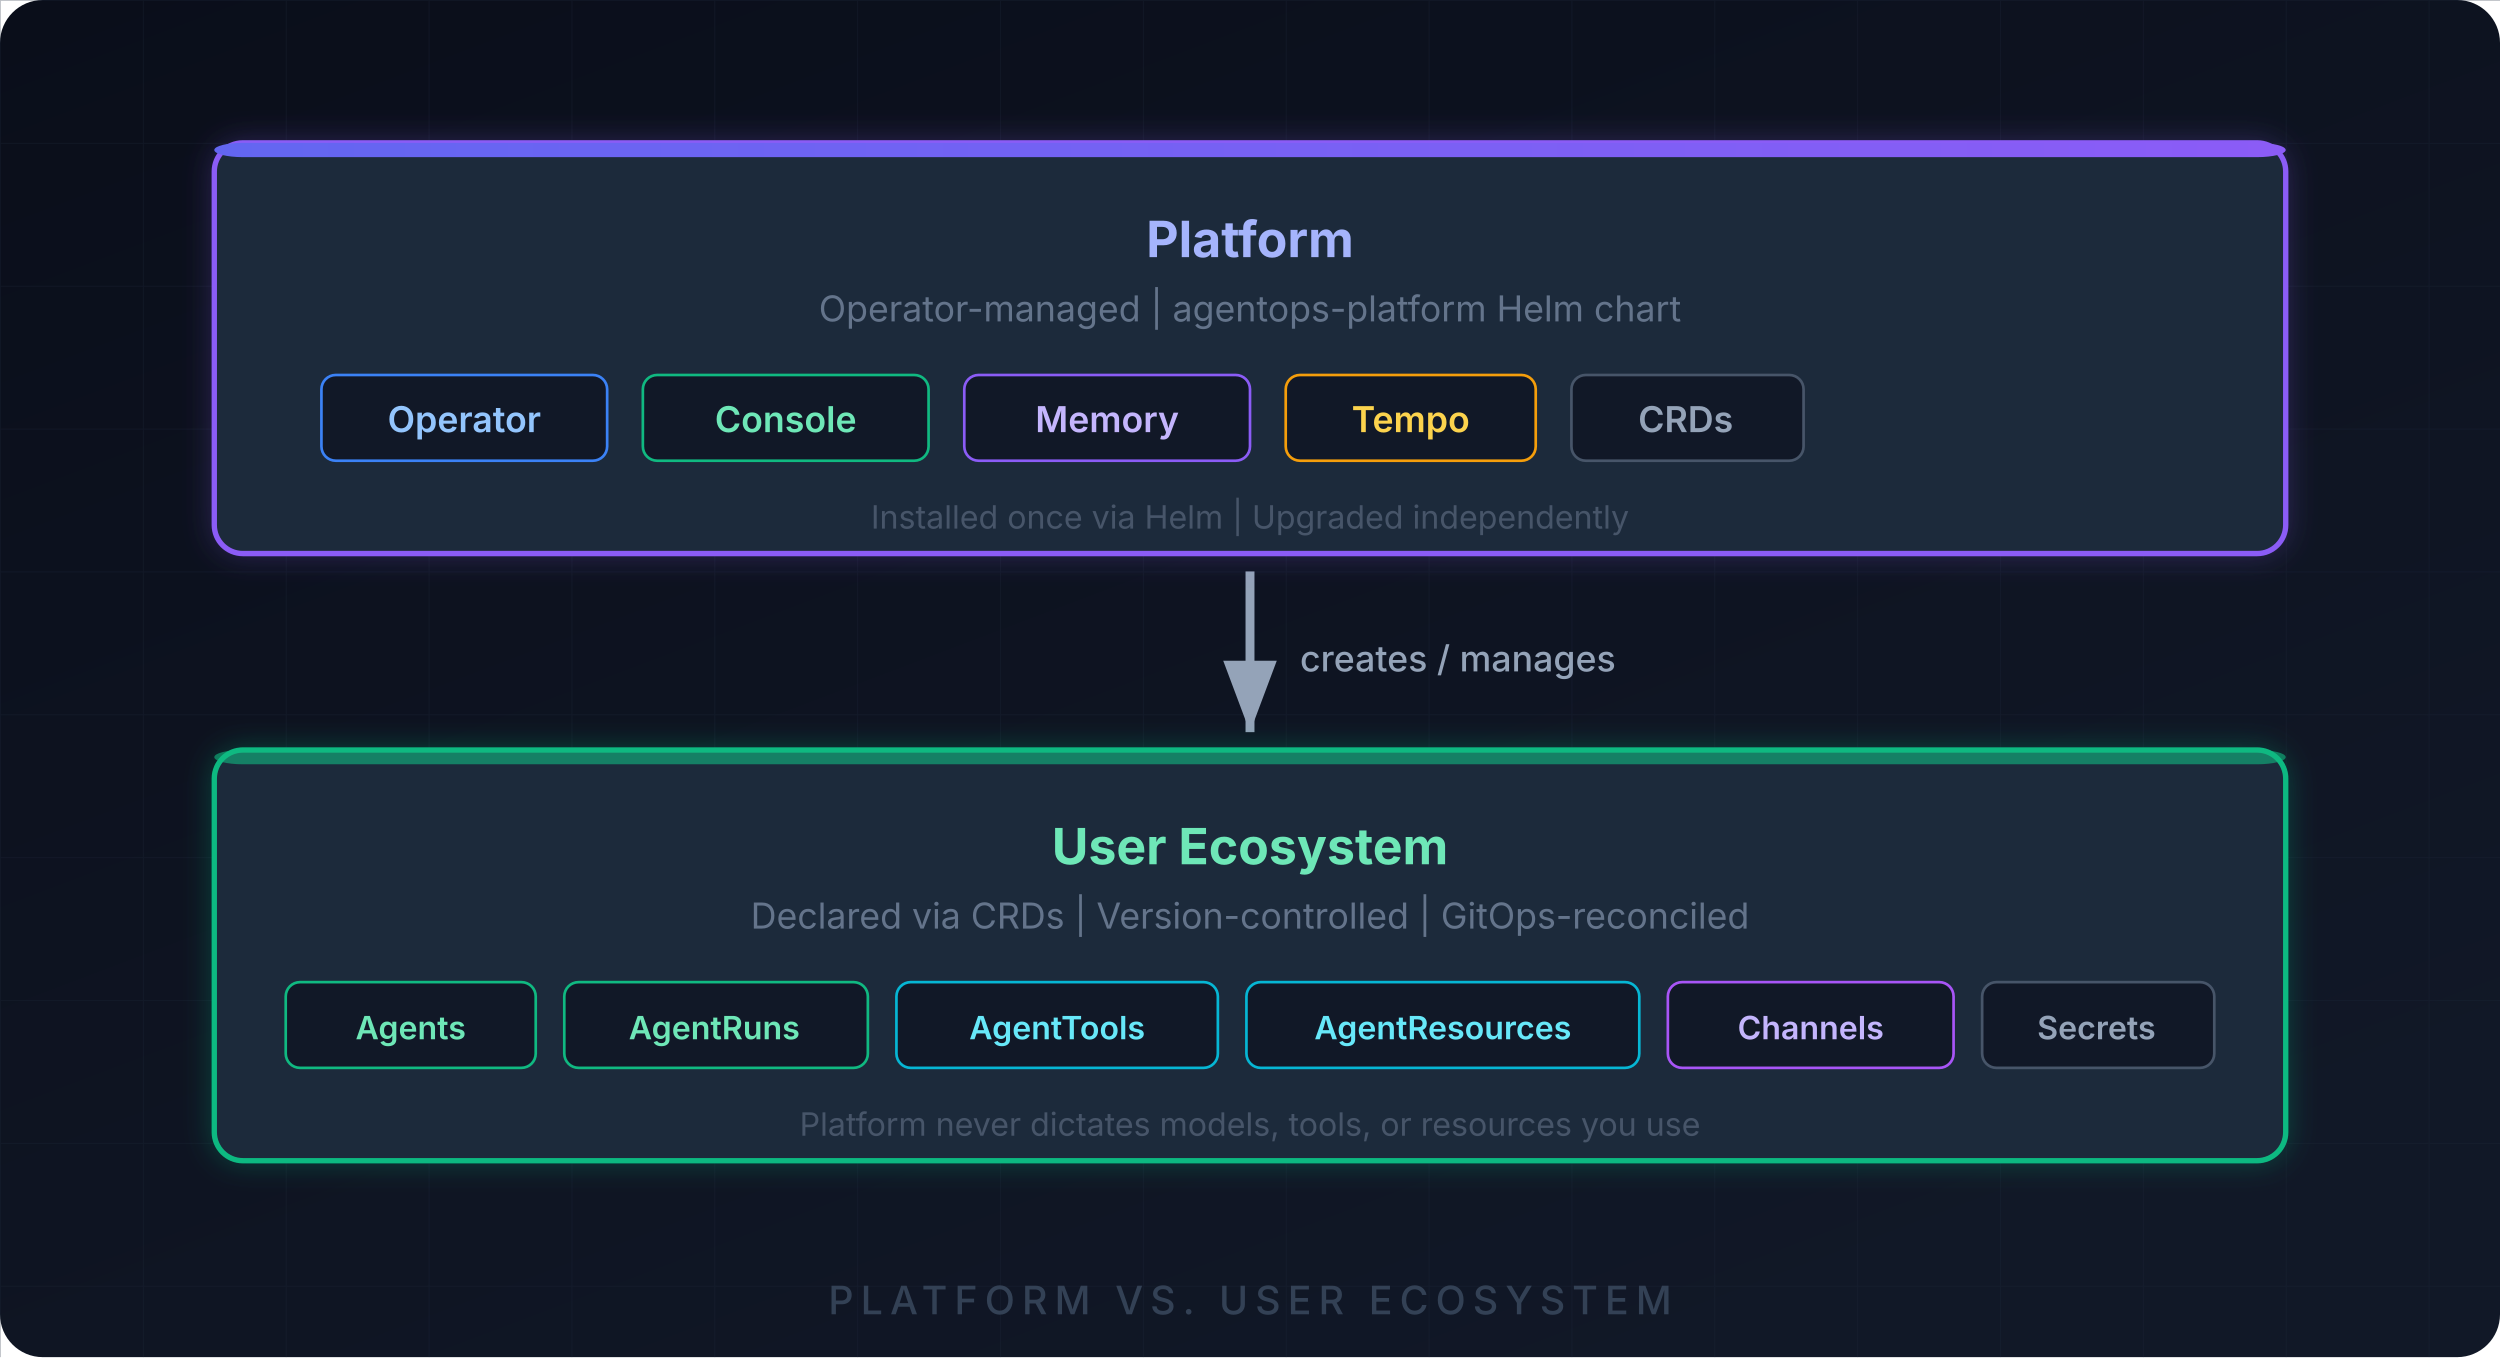
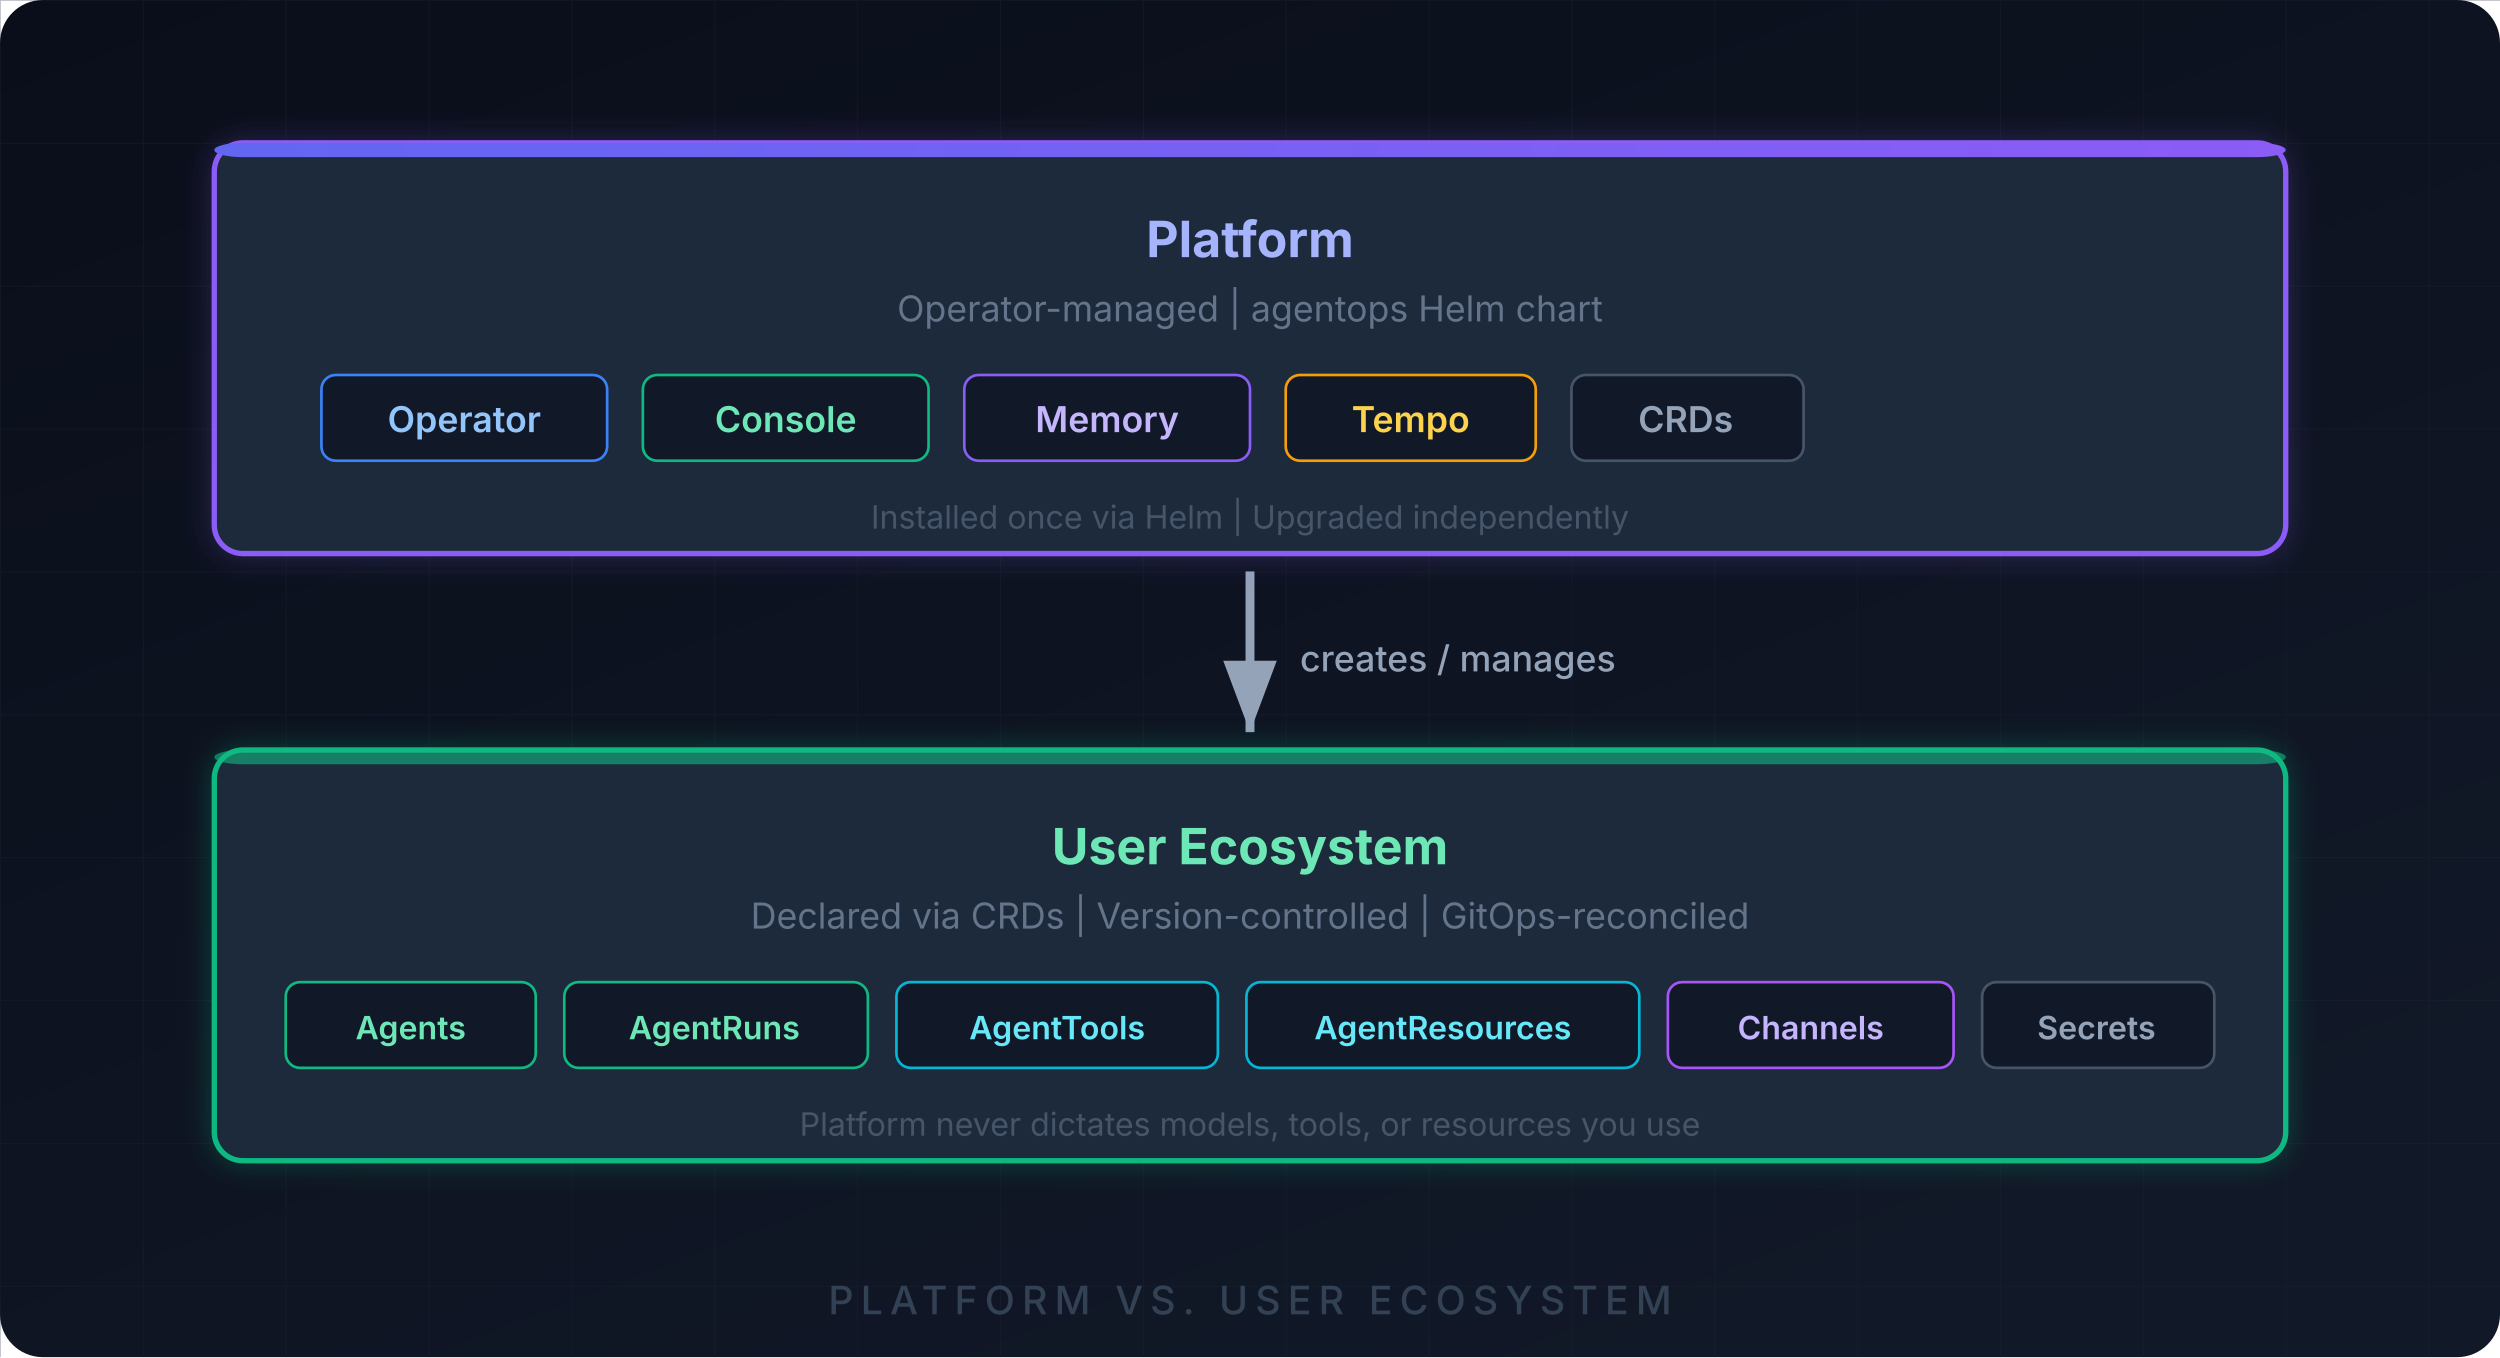
<svg xmlns="http://www.w3.org/2000/svg" viewBox="0 0 700 380" font-family="'Geist', 'Inter', system-ui, -apple-system, sans-serif">
  <defs>
    <linearGradient id="bgGrad" x1="0" y1="0" x2="0.7" y2="1">
      <stop offset="0%" stop-color="#0a0e1a" />
      <stop offset="100%" stop-color="#111827" />
    </linearGradient>
    <pattern id="grid" width="40" height="40" patternUnits="userSpaceOnUse">
      <path d="M 40 0 L 0 0 0 40" fill="none" stroke="#1e293b" stroke-width="0.5" opacity="0.3" />
    </pattern>
    <linearGradient id="platformGrad" x1="0" y1="0" x2="1" y2="0">
      <stop offset="0%" stop-color="#6366f1" />
      <stop offset="100%" stop-color="#8b5cf6" />
    </linearGradient>
    <filter id="glow-platform" x="-20%" y="-20%" width="140%" height="140%">
      <feGaussianBlur stdDeviation="4" result="blur" />
      <feFlood flood-color="#8b5cf6" flood-opacity="0.25" />
      <feComposite in2="blur" operator="in" />
      <feMerge>
        <feMergeNode />
        <feMergeNode in="SourceGraphic" />
      </feMerge>
    </filter>
    <filter id="glow-user" x="-20%" y="-20%" width="140%" height="140%">
      <feGaussianBlur stdDeviation="4" result="blur" />
      <feFlood flood-color="#10b981" flood-opacity="0.3" />
      <feComposite in2="blur" operator="in" />
      <feMerge>
        <feMergeNode />
        <feMergeNode in="SourceGraphic" />
      </feMerge>
    </filter>
    <marker id="arrow-gray" markerWidth="8" markerHeight="6" refX="8" refY="3" orient="auto" markerUnits="strokeWidth">
      <path d="M0,0 L8,3 L0,6 Z" fill="#94a3b8" />
    </marker>
  </defs>
  <rect width="700" height="380" fill="url(#bgGrad)" rx="12" />
  <rect width="700" height="380" fill="url(#grid)" />
  <path d="M 350 160 L 350 205" stroke="#94a3b8" stroke-width="2.5" fill="none" marker-end="url(#arrow-gray)" />
  <text x="364" y="188" fill="#94a3b8" font-size="10" font-weight="500">creates / manages</text>
  <g filter="url(#glow-platform)">
    <rect x="60" y="40" rx="8" ry="8" width="580" height="115" fill="#1e293b" stroke="#8b5cf6" stroke-width="1.5" />
  </g>
  <rect x="60" y="40" rx="8" ry="8" width="580" height="4" fill="url(#platformGrad)" />
  <text x="350" y="72" text-anchor="middle" fill="#a5b4fc" font-size="14" font-weight="700">Platform</text>
-   <text x="350" y="90" text-anchor="middle" fill="#64748b" font-size="10">Operator-managed  |  agentops-platform Helm chart</text>
+   <text x="350" y="90" text-anchor="middle" fill="#64748b" font-size="10">Operator-managed  |  agentops Helm chart</text>
  <rect x="90" y="105" rx="4" ry="4" width="80" height="24" fill="#111827" stroke="#3b82f6" stroke-width="0.75" />
  <text x="130" y="121" text-anchor="middle" fill="#93c5fd" font-size="10" font-weight="600">Operator</text>
  <rect x="180" y="105" rx="4" ry="4" width="80" height="24" fill="#111827" stroke="#10b981" stroke-width="0.75" />
  <text x="220" y="121" text-anchor="middle" fill="#6ee7b7" font-size="10" font-weight="600">Console</text>
  <rect x="270" y="105" rx="4" ry="4" width="80" height="24" fill="#111827" stroke="#8b5cf6" stroke-width="0.75" />
  <text x="310" y="121" text-anchor="middle" fill="#c4b5fd" font-size="10" font-weight="600">Memory</text>
  <rect x="360" y="105" rx="4" ry="4" width="70" height="24" fill="#111827" stroke="#f59e0b" stroke-width="0.75" />
  <text x="395" y="121" text-anchor="middle" fill="#fcd34d" font-size="10" font-weight="600">Tempo</text>
  <rect x="440" y="105" rx="4" ry="4" width="65" height="24" fill="#111827" stroke="#475569" stroke-width="0.75" />
  <text x="472" y="121" text-anchor="middle" fill="#94a3b8" font-size="10" font-weight="600">CRDs</text>
  <text x="350" y="148" text-anchor="middle" fill="#475569" font-size="9">Installed once via Helm  |  Upgraded independently</text>
  <g filter="url(#glow-user)">
    <rect x="60" y="210" rx="8" ry="8" width="580" height="115" fill="#1e293b" stroke="#10b981" stroke-width="1.5" />
  </g>
  <rect x="60" y="210" rx="8" ry="8" width="580" height="4" fill="#10b981" opacity="0.6" />
  <text x="350" y="242" text-anchor="middle" fill="#6ee7b7" font-size="14" font-weight="700">User Ecosystem</text>
  <text x="350" y="260" text-anchor="middle" fill="#64748b" font-size="10">Declared via CRDs  |  Version-controlled  |  GitOps-reconciled</text>
  <rect x="80" y="275" rx="4" ry="4" width="70" height="24" fill="#111827" stroke="#10b981" stroke-width="0.75" />
  <text x="115" y="291" text-anchor="middle" fill="#6ee7b7" font-size="9" font-weight="600">Agents</text>
  <rect x="158" y="275" rx="4" ry="4" width="85" height="24" fill="#111827" stroke="#10b981" stroke-width="0.75" />
  <text x="200" y="291" text-anchor="middle" fill="#6ee7b7" font-size="9" font-weight="600">AgentRuns</text>
  <rect x="251" y="275" rx="4" ry="4" width="90" height="24" fill="#111827" stroke="#06b6d4" stroke-width="0.75" />
  <text x="296" y="291" text-anchor="middle" fill="#67e8f9" font-size="9" font-weight="600">AgentTools</text>
  <rect x="349" y="275" rx="4" ry="4" width="110" height="24" fill="#111827" stroke="#06b6d4" stroke-width="0.75" />
  <text x="404" y="291" text-anchor="middle" fill="#67e8f9" font-size="9" font-weight="600">AgentResources</text>
  <rect x="467" y="275" rx="4" ry="4" width="80" height="24" fill="#111827" stroke="#a855f7" stroke-width="0.75" />
  <text x="507" y="291" text-anchor="middle" fill="#c4b5fd" font-size="9" font-weight="600">Channels</text>
  <rect x="555" y="275" rx="4" ry="4" width="65" height="24" fill="#111827" stroke="#475569" stroke-width="0.75" />
  <text x="587" y="291" text-anchor="middle" fill="#94a3b8" font-size="9" font-weight="600">Secrets</text>
  <text x="350" y="318" text-anchor="middle" fill="#475569" font-size="9">Platform never dictates models, tools, or resources you use</text>
  <text x="350" y="368" text-anchor="middle" fill="#334155" font-size="11" letter-spacing="2" font-weight="500">PLATFORM VS. USER ECOSYSTEM</text>
</svg>
